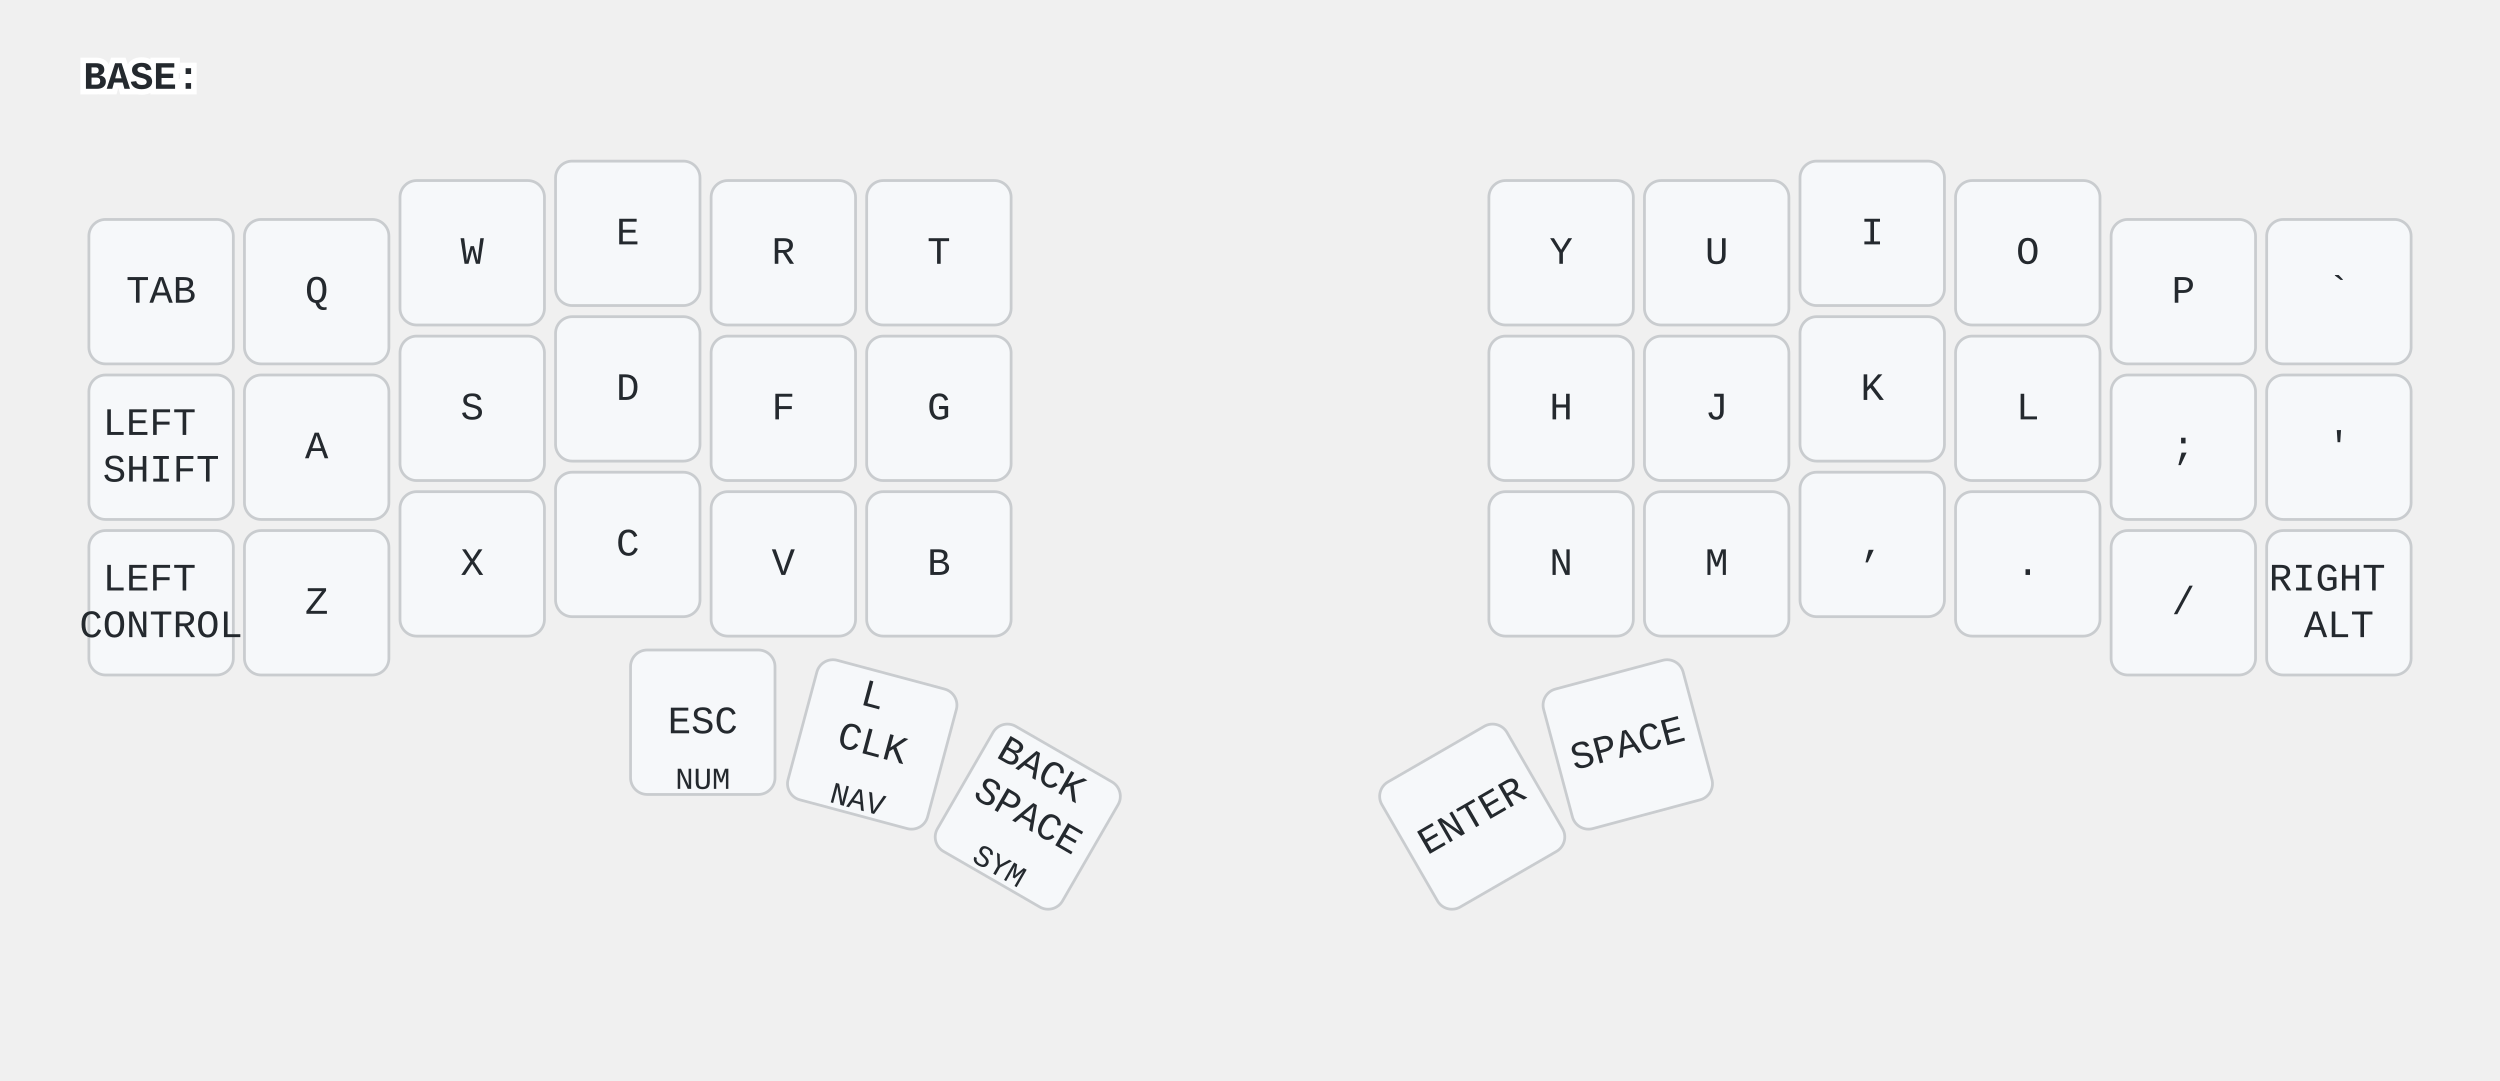
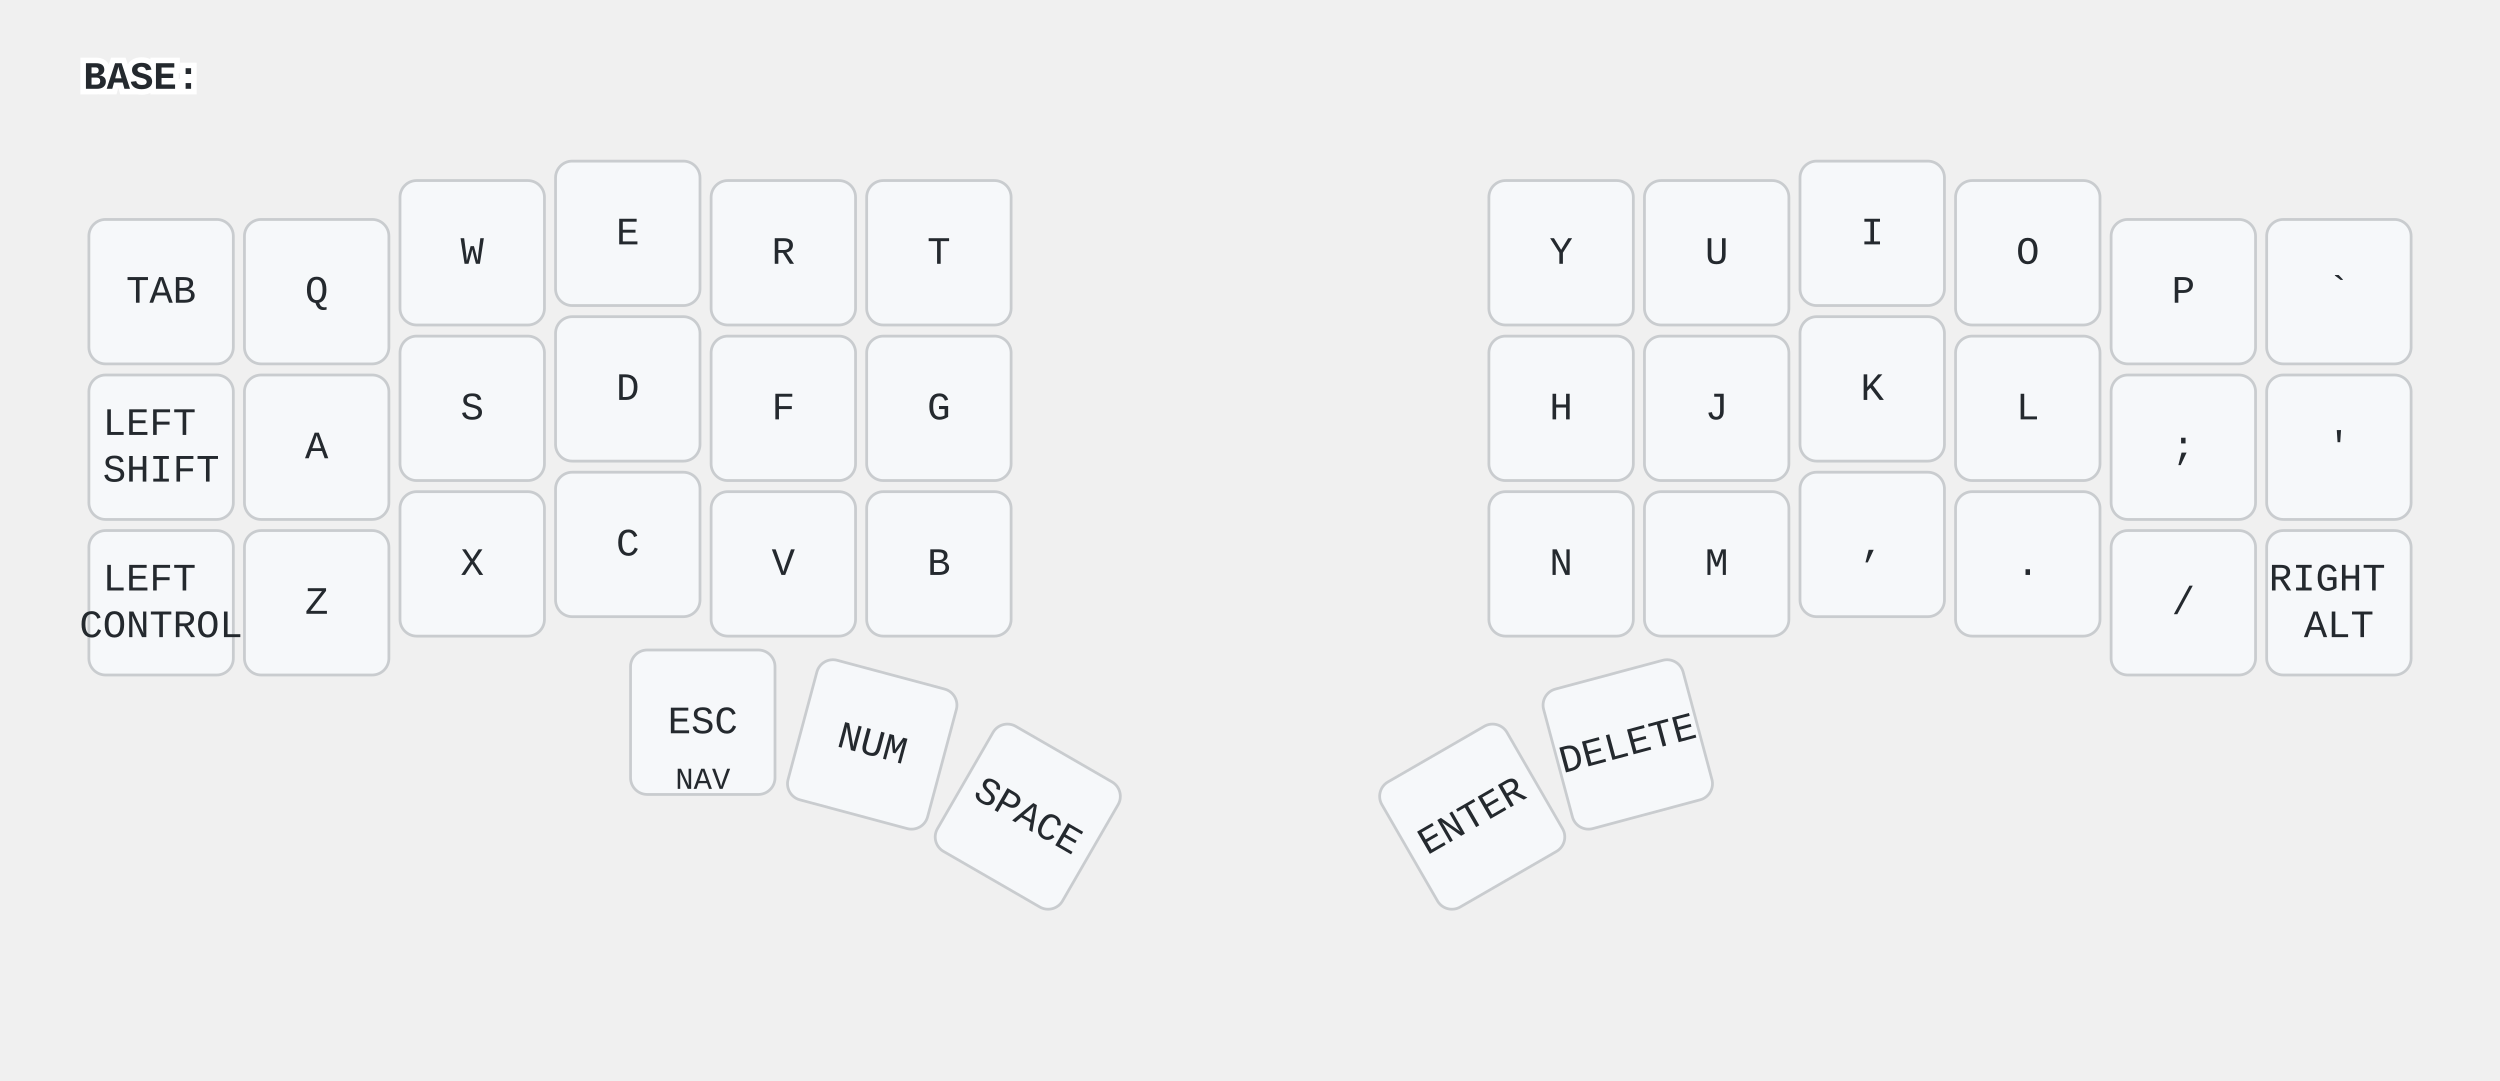
<svg xmlns="http://www.w3.org/2000/svg" width="900" height="389" viewBox="0 0 900 389" class="keymap">
  <style>/* inherit to force styles through use tags */
svg path {
    fill: inherit;
}

/* font and background color specifications */
svg.keymap {
    font-family: SFMono-Regular,Consolas,Liberation Mono,Menlo,monospace;
    font-size: 14px;
    font-kerning: normal;
    text-rendering: optimizeLegibility;
    fill: #24292e;
}

/* default key styling */
rect.key {
    fill: #f6f8fa;
}

rect.key, rect.combo {
    stroke: #c9cccf;
    stroke-width: 1;
}

/* default key side styling, only used is draw_key_sides is set */
rect.side {
    filter: brightness(90%);
}

/* color accent for combo boxes */
rect.combo, rect.combo-separate {
    fill: #cdf;
}

/* color accent for held keys */
rect.held, rect.combo.held {
    fill: #fdd;
}

/* color accent for ghost (optional) keys */
rect.ghost, rect.combo.ghost {
    stroke-dasharray: 4, 4;
    stroke-width: 2;
}

text {
    text-anchor: middle;
    dominant-baseline: middle;
}

/* styling for layer labels */
text.label {
    font-weight: bold;
    text-anchor: start;
    stroke: white;
    stroke-width: 4;
    paint-order: stroke;
}

/* styling for optional footer */
text.footer {
    text-anchor: end;
    dominant-baseline: auto;
    stroke: white;
    stroke-width: 4;
    paint-order: stroke;
}

/* styling for combo tap, and key non-tap label text */
text.combo, text.hold, text.shifted, text.left, text.right {
    font-size: 11px;
}

text.hold {
    text-anchor: middle;
    dominant-baseline: auto;
}

text.shifted {
    text-anchor: middle;
    dominant-baseline: hanging;
}

text.left {
    text-anchor: start;
}

text.right {
    text-anchor: end;
}

text.layer-activator {
    text-decoration: underline;
}

/* styling for hold/shifted label text in combo box */
text.combo.hold, text.combo.shifted, text.combo.left, text.combo.right {
    font-size: 8px;
}

/* lighter symbol for transparent keys */
text.trans {
    fill: #7b7e81;
}

/* styling for combo dendrons */
path.combo {
    stroke-width: 1;
    stroke: gray;
    fill: none;
}

/* Start Tabler Icons Cleanup */
/* cannot use height/width with glyphs */
.icon-tabler &gt; path {
    fill: inherit;
    stroke: inherit;
    stroke-width: 2;
}
/* hide tabler's default box */
.icon-tabler &gt; path[stroke="none"][fill="none"] {
    visibility: hidden;
}
/* End Tabler Icons Cleanup */

@media (prefers-color-scheme: dark) {
svg.keymap { fill: #d1d6db; }
rect.key { fill: #3f4750; }
rect.key, rect.combo { stroke: #60666c; }
rect.combo, rect.combo-separate { fill: #1f3d7a; }
rect.held, rect.combo.held { fill: #854747; }
text.label, text.footer { stroke: black; }
text.trans { fill: #7e8184; }
path.combo { stroke: #7f7f7f; }

}</style>
  <g transform="translate(30, 0)" class="layer-BASE">
    <text x="0" y="28" class="label" id="BASE">BASE:</text>
    <g transform="translate(0, 56)">
      <g transform="translate(28, 49)" class="key keypos-0">
        <rect rx="6" ry="6" x="-26" y="-26" width="52" height="52" class="key" />
        <text x="0" y="0" class="key tap">TAB</text>
      </g>
      <g transform="translate(84, 49)" class="key keypos-1">
        <rect rx="6" ry="6" x="-26" y="-26" width="52" height="52" class="key" />
        <text x="0" y="0" class="key tap">Q</text>
      </g>
      <g transform="translate(140, 35)" class="key keypos-2">
        <rect rx="6" ry="6" x="-26" y="-26" width="52" height="52" class="key" />
        <text x="0" y="0" class="key tap">W</text>
      </g>
      <g transform="translate(196, 28)" class="key keypos-3">
        <rect rx="6" ry="6" x="-26" y="-26" width="52" height="52" class="key" />
        <text x="0" y="0" class="key tap">E</text>
      </g>
      <g transform="translate(252, 35)" class="key keypos-4">
        <rect rx="6" ry="6" x="-26" y="-26" width="52" height="52" class="key" />
        <text x="0" y="0" class="key tap">R</text>
      </g>
      <g transform="translate(308, 35)" class="key keypos-5">
        <rect rx="6" ry="6" x="-26" y="-26" width="52" height="52" class="key" />
        <text x="0" y="0" class="key tap">T</text>
      </g>
      <g transform="translate(532, 35)" class="key keypos-6">
        <rect rx="6" ry="6" x="-26" y="-26" width="52" height="52" class="key" />
        <text x="0" y="0" class="key tap">Y</text>
      </g>
      <g transform="translate(588, 35)" class="key keypos-7">
        <rect rx="6" ry="6" x="-26" y="-26" width="52" height="52" class="key" />
        <text x="0" y="0" class="key tap">U</text>
      </g>
      <g transform="translate(644, 28)" class="key keypos-8">
        <rect rx="6" ry="6" x="-26" y="-26" width="52" height="52" class="key" />
        <text x="0" y="0" class="key tap">I</text>
      </g>
      <g transform="translate(700, 35)" class="key keypos-9">
        <rect rx="6" ry="6" x="-26" y="-26" width="52" height="52" class="key" />
        <text x="0" y="0" class="key tap">O</text>
      </g>
      <g transform="translate(756, 49)" class="key keypos-10">
        <rect rx="6" ry="6" x="-26" y="-26" width="52" height="52" class="key" />
        <text x="0" y="0" class="key tap">P</text>
      </g>
      <g transform="translate(812, 49)" class="key keypos-11">
        <rect rx="6" ry="6" x="-26" y="-26" width="52" height="52" class="key" />
        <text x="0" y="0" class="key tap">`</text>
      </g>
      <g transform="translate(28, 105)" class="key keypos-12">
        <rect rx="6" ry="6" x="-26" y="-26" width="52" height="52" class="key" />
        <text x="0" y="0" class="key tap">
          <tspan x="0" dy="-0.6em">LEFT</tspan>
          <tspan x="0" dy="1.2em">SHIFT</tspan>
        </text>
      </g>
      <g transform="translate(84, 105)" class="key keypos-13">
        <rect rx="6" ry="6" x="-26" y="-26" width="52" height="52" class="key" />
        <text x="0" y="0" class="key tap">A</text>
      </g>
      <g transform="translate(140, 91)" class="key keypos-14">
        <rect rx="6" ry="6" x="-26" y="-26" width="52" height="52" class="key" />
        <text x="0" y="0" class="key tap">S</text>
      </g>
      <g transform="translate(196, 84)" class="key keypos-15">
        <rect rx="6" ry="6" x="-26" y="-26" width="52" height="52" class="key" />
        <text x="0" y="0" class="key tap">D</text>
      </g>
      <g transform="translate(252, 91)" class="key keypos-16">
        <rect rx="6" ry="6" x="-26" y="-26" width="52" height="52" class="key" />
        <text x="0" y="0" class="key tap">F</text>
      </g>
      <g transform="translate(308, 91)" class="key keypos-17">
        <rect rx="6" ry="6" x="-26" y="-26" width="52" height="52" class="key" />
        <text x="0" y="0" class="key tap">G</text>
      </g>
      <g transform="translate(532, 91)" class="key keypos-18">
        <rect rx="6" ry="6" x="-26" y="-26" width="52" height="52" class="key" />
        <text x="0" y="0" class="key tap">H</text>
      </g>
      <g transform="translate(588, 91)" class="key keypos-19">
        <rect rx="6" ry="6" x="-26" y="-26" width="52" height="52" class="key" />
        <text x="0" y="0" class="key tap">J</text>
      </g>
      <g transform="translate(644, 84)" class="key keypos-20">
        <rect rx="6" ry="6" x="-26" y="-26" width="52" height="52" class="key" />
        <text x="0" y="0" class="key tap">K</text>
      </g>
      <g transform="translate(700, 91)" class="key keypos-21">
        <rect rx="6" ry="6" x="-26" y="-26" width="52" height="52" class="key" />
        <text x="0" y="0" class="key tap">L</text>
      </g>
      <g transform="translate(756, 105)" class="key keypos-22">
        <rect rx="6" ry="6" x="-26" y="-26" width="52" height="52" class="key" />
        <text x="0" y="0" class="key tap">;</text>
      </g>
      <g transform="translate(812, 105)" class="key keypos-23">
        <rect rx="6" ry="6" x="-26" y="-26" width="52" height="52" class="key" />
        <text x="0" y="0" class="key tap">'</text>
      </g>
      <g transform="translate(28, 161)" class="key keypos-24">
        <rect rx="6" ry="6" x="-26" y="-26" width="52" height="52" class="key" />
        <text x="0" y="0" class="key tap">
          <tspan x="0" dy="-0.6em">LEFT</tspan>
          <tspan x="0" dy="1.2em">CONTROL</tspan>
        </text>
      </g>
      <g transform="translate(84, 161)" class="key keypos-25">
        <rect rx="6" ry="6" x="-26" y="-26" width="52" height="52" class="key" />
        <text x="0" y="0" class="key tap">Z</text>
      </g>
      <g transform="translate(140, 147)" class="key keypos-26">
        <rect rx="6" ry="6" x="-26" y="-26" width="52" height="52" class="key" />
        <text x="0" y="0" class="key tap">X</text>
      </g>
      <g transform="translate(196, 140)" class="key keypos-27">
        <rect rx="6" ry="6" x="-26" y="-26" width="52" height="52" class="key" />
        <text x="0" y="0" class="key tap">C</text>
      </g>
      <g transform="translate(252, 147)" class="key keypos-28">
        <rect rx="6" ry="6" x="-26" y="-26" width="52" height="52" class="key" />
        <text x="0" y="0" class="key tap">V</text>
      </g>
      <g transform="translate(308, 147)" class="key keypos-29">
        <rect rx="6" ry="6" x="-26" y="-26" width="52" height="52" class="key" />
        <text x="0" y="0" class="key tap">B</text>
      </g>
      <g transform="translate(532, 147)" class="key keypos-30">
        <rect rx="6" ry="6" x="-26" y="-26" width="52" height="52" class="key" />
        <text x="0" y="0" class="key tap">N</text>
      </g>
      <g transform="translate(588, 147)" class="key keypos-31">
        <rect rx="6" ry="6" x="-26" y="-26" width="52" height="52" class="key" />
        <text x="0" y="0" class="key tap">M</text>
      </g>
      <g transform="translate(644, 140)" class="key keypos-32">
        <rect rx="6" ry="6" x="-26" y="-26" width="52" height="52" class="key" />
        <text x="0" y="0" class="key tap">,</text>
      </g>
      <g transform="translate(700, 147)" class="key keypos-33">
        <rect rx="6" ry="6" x="-26" y="-26" width="52" height="52" class="key" />
        <text x="0" y="0" class="key tap">.</text>
      </g>
      <g transform="translate(756, 161)" class="key keypos-34">
        <rect rx="6" ry="6" x="-26" y="-26" width="52" height="52" class="key" />
        <text x="0" y="0" class="key tap">/</text>
      </g>
      <g transform="translate(812, 161)" class="key keypos-35">
        <rect rx="6" ry="6" x="-26" y="-26" width="52" height="52" class="key" />
        <text x="0" y="0" class="key tap">
          <tspan x="0" dy="-0.6em">RIGHT</tspan>
          <tspan x="0" dy="1.2em">ALT</tspan>
        </text>
      </g>
      <g transform="translate(223, 204)" class="key keypos-36">
        <rect rx="6" ry="6" x="-26" y="-26" width="52" height="52" class="key" />
        <text x="0" y="0" class="key tap">ESC</text>
-         <text x="0" y="24" class="key hold">NUM</text>
+         <text x="0" y="24" class="key hold">NAV</text>
      </g>
      <g transform="translate(284, 212) rotate(15.0)" class="key keypos-37">
        <rect rx="6" ry="6" x="-26" y="-26" width="52" height="52" class="key" />
-         <text x="0" y="0" class="key tap">
-           <tspan x="0" dy="-1.2em">L</tspan>
-           <tspan x="0" dy="1.2em">CLK</tspan>
-         </text>
-         <text x="0" y="24" class="key hold">NAV</text>
+         <text x="0" y="0" class="key tap">NUM</text>
      </g>
      <g transform="translate(340, 238) rotate(30.0)" class="key keypos-38">
        <rect rx="6" ry="6" x="-26" y="-26" width="52" height="52" class="key" />
-         <text x="0" y="0" class="key tap">
-           <tspan x="0" dy="-1.2em">BACK</tspan>
-           <tspan x="0" dy="1.2em">SPACE</tspan>
-         </text>
-         <text x="0" y="24" class="key hold">SYM</text>
+         <text x="0" y="0" class="key tap">SPACE</text>
      </g>
      <g transform="translate(500, 238) rotate(-30.0)" class="key keypos-39">
        <rect rx="6" ry="6" x="-26" y="-26" width="52" height="52" class="key" />
        <text x="0" y="0" class="key tap">ENTER</text>
      </g>
      <g transform="translate(556, 212) rotate(-15.0)" class="key keypos-40">
        <rect rx="6" ry="6" x="-26" y="-26" width="52" height="52" class="key" />
-         <text x="0" y="0" class="key tap">SPACE</text>
+         <text x="0" y="0" class="key tap">DELETE</text>
      </g>
    </g>
  </g>
</svg>
